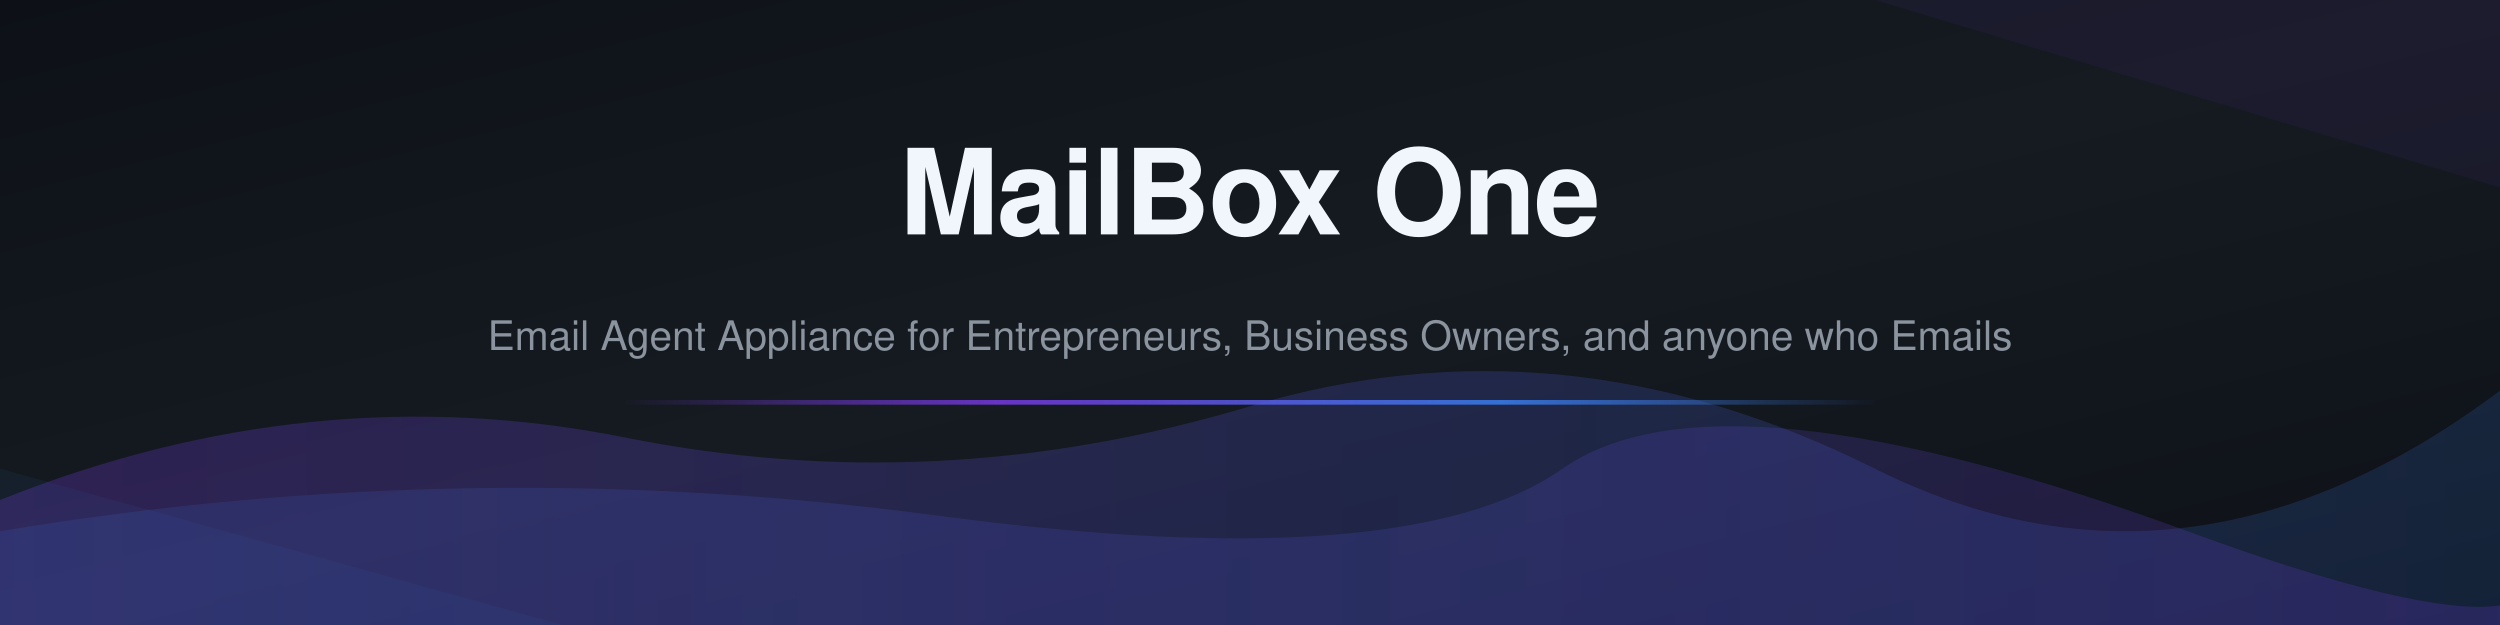
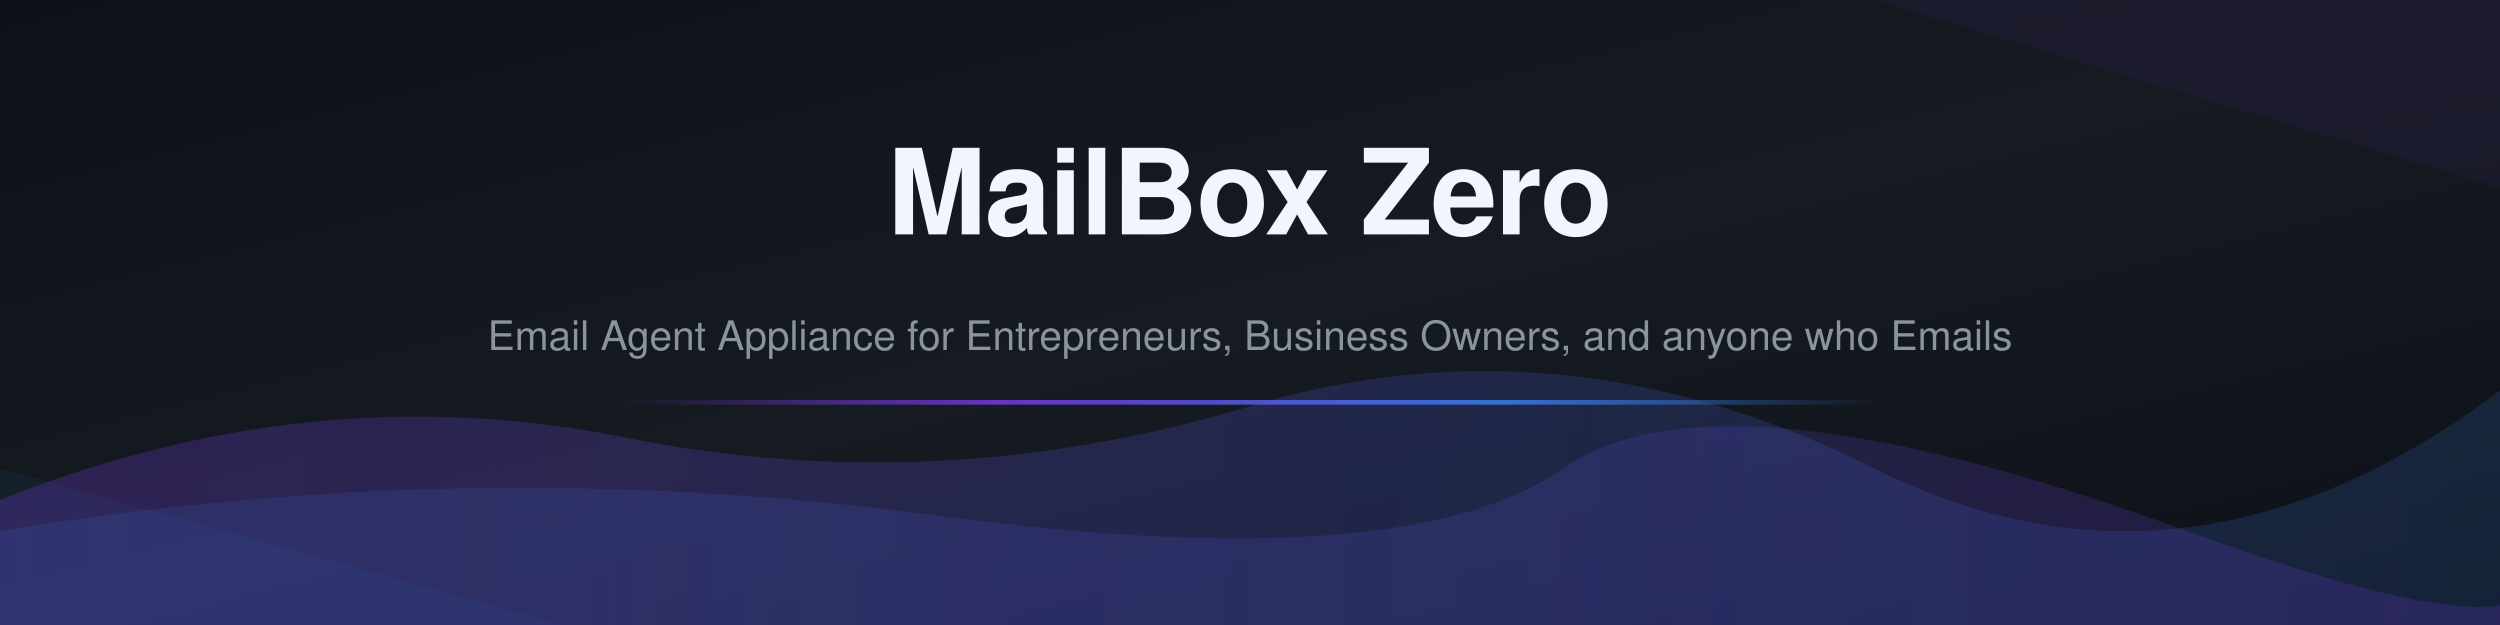
<svg xmlns="http://www.w3.org/2000/svg" viewBox="0 0 800 200">
  <defs>
    <linearGradient id="bgGrad" x1="0%" y1="0%" x2="100%" y2="100%">
      <stop offset="0%" style="stop-color:#0D1117" />
      <stop offset="50%" style="stop-color:#161B22" />
      <stop offset="100%" style="stop-color:#0D1117" />
    </linearGradient>
    <linearGradient id="wave1Grad" x1="0%" y1="0%" x2="100%" y2="0%">
      <stop offset="0%" style="stop-color:#7C3AED;stop-opacity:0.25" />
      <stop offset="100%" style="stop-color:#3B82F6;stop-opacity:0.15" />
    </linearGradient>
    <linearGradient id="wave2Grad" x1="0%" y1="0%" x2="100%" y2="0%">
      <stop offset="0%" style="stop-color:#3B82F6;stop-opacity:0.12" />
      <stop offset="100%" style="stop-color:#7C3AED;stop-opacity:0.2" />
    </linearGradient>
    <linearGradient id="accentLine" x1="0%" y1="0%" x2="100%" y2="0%">
      <stop offset="0%" style="stop-color:#7C3AED;stop-opacity:0" />
      <stop offset="30%" style="stop-color:#7C3AED;stop-opacity:0.8" />
      <stop offset="70%" style="stop-color:#3B82F6;stop-opacity:0.8" />
      <stop offset="100%" style="stop-color:#3B82F6;stop-opacity:0" />
    </linearGradient>
  </defs>
  <rect width="800" height="200" fill="url(#bgGrad)" />
  <path d="M0 160 Q100 120 200 140 T400 130 T600 150 T800 125 L800 200 L0 200 Z" fill="url(#wave1Grad)" />
  <path d="M0 170 Q150 145 300 165 T500 150 T700 170 T800 155 L800 200 L0 200 Z" fill="url(#wave2Grad)" />
  <polygon points="600,0 800,0 800,60" fill="#7C3AED" opacity="0.06" />
  <polygon points="0,200 0,150 180,200" fill="#3B82F6" opacity="0.06" />
  <rect x="200" y="128" width="400" height="1.5" rx="1" fill="url(#accentLine)" />
-   <text x="400" y="75" text-anchor="middle" font-family="-apple-system, BlinkMacSystemFont, 'Segoe UI', Helvetica, Arial, sans-serif" font-size="38" font-weight="700" fill="#F0F6FC" letter-spacing="-0.5">MailBox One</text>
+   <text x="400" y="75" text-anchor="middle" font-family="-apple-system, BlinkMacSystemFont, 'Segoe UI', Helvetica, Arial, sans-serif" font-size="38" font-weight="700" fill="#F0F6FC" letter-spacing="-0.5">MailBox Zero</text>
  <text x="400" y="112" text-anchor="middle" font-family="-apple-system, BlinkMacSystemFont, 'Segoe UI', Helvetica, Arial, sans-serif" font-size="13" font-weight="400" fill="#8B949E">Email Agent Appliance for Entrepreneurs, Business Owners, and anyone who Emails</text>
</svg>
